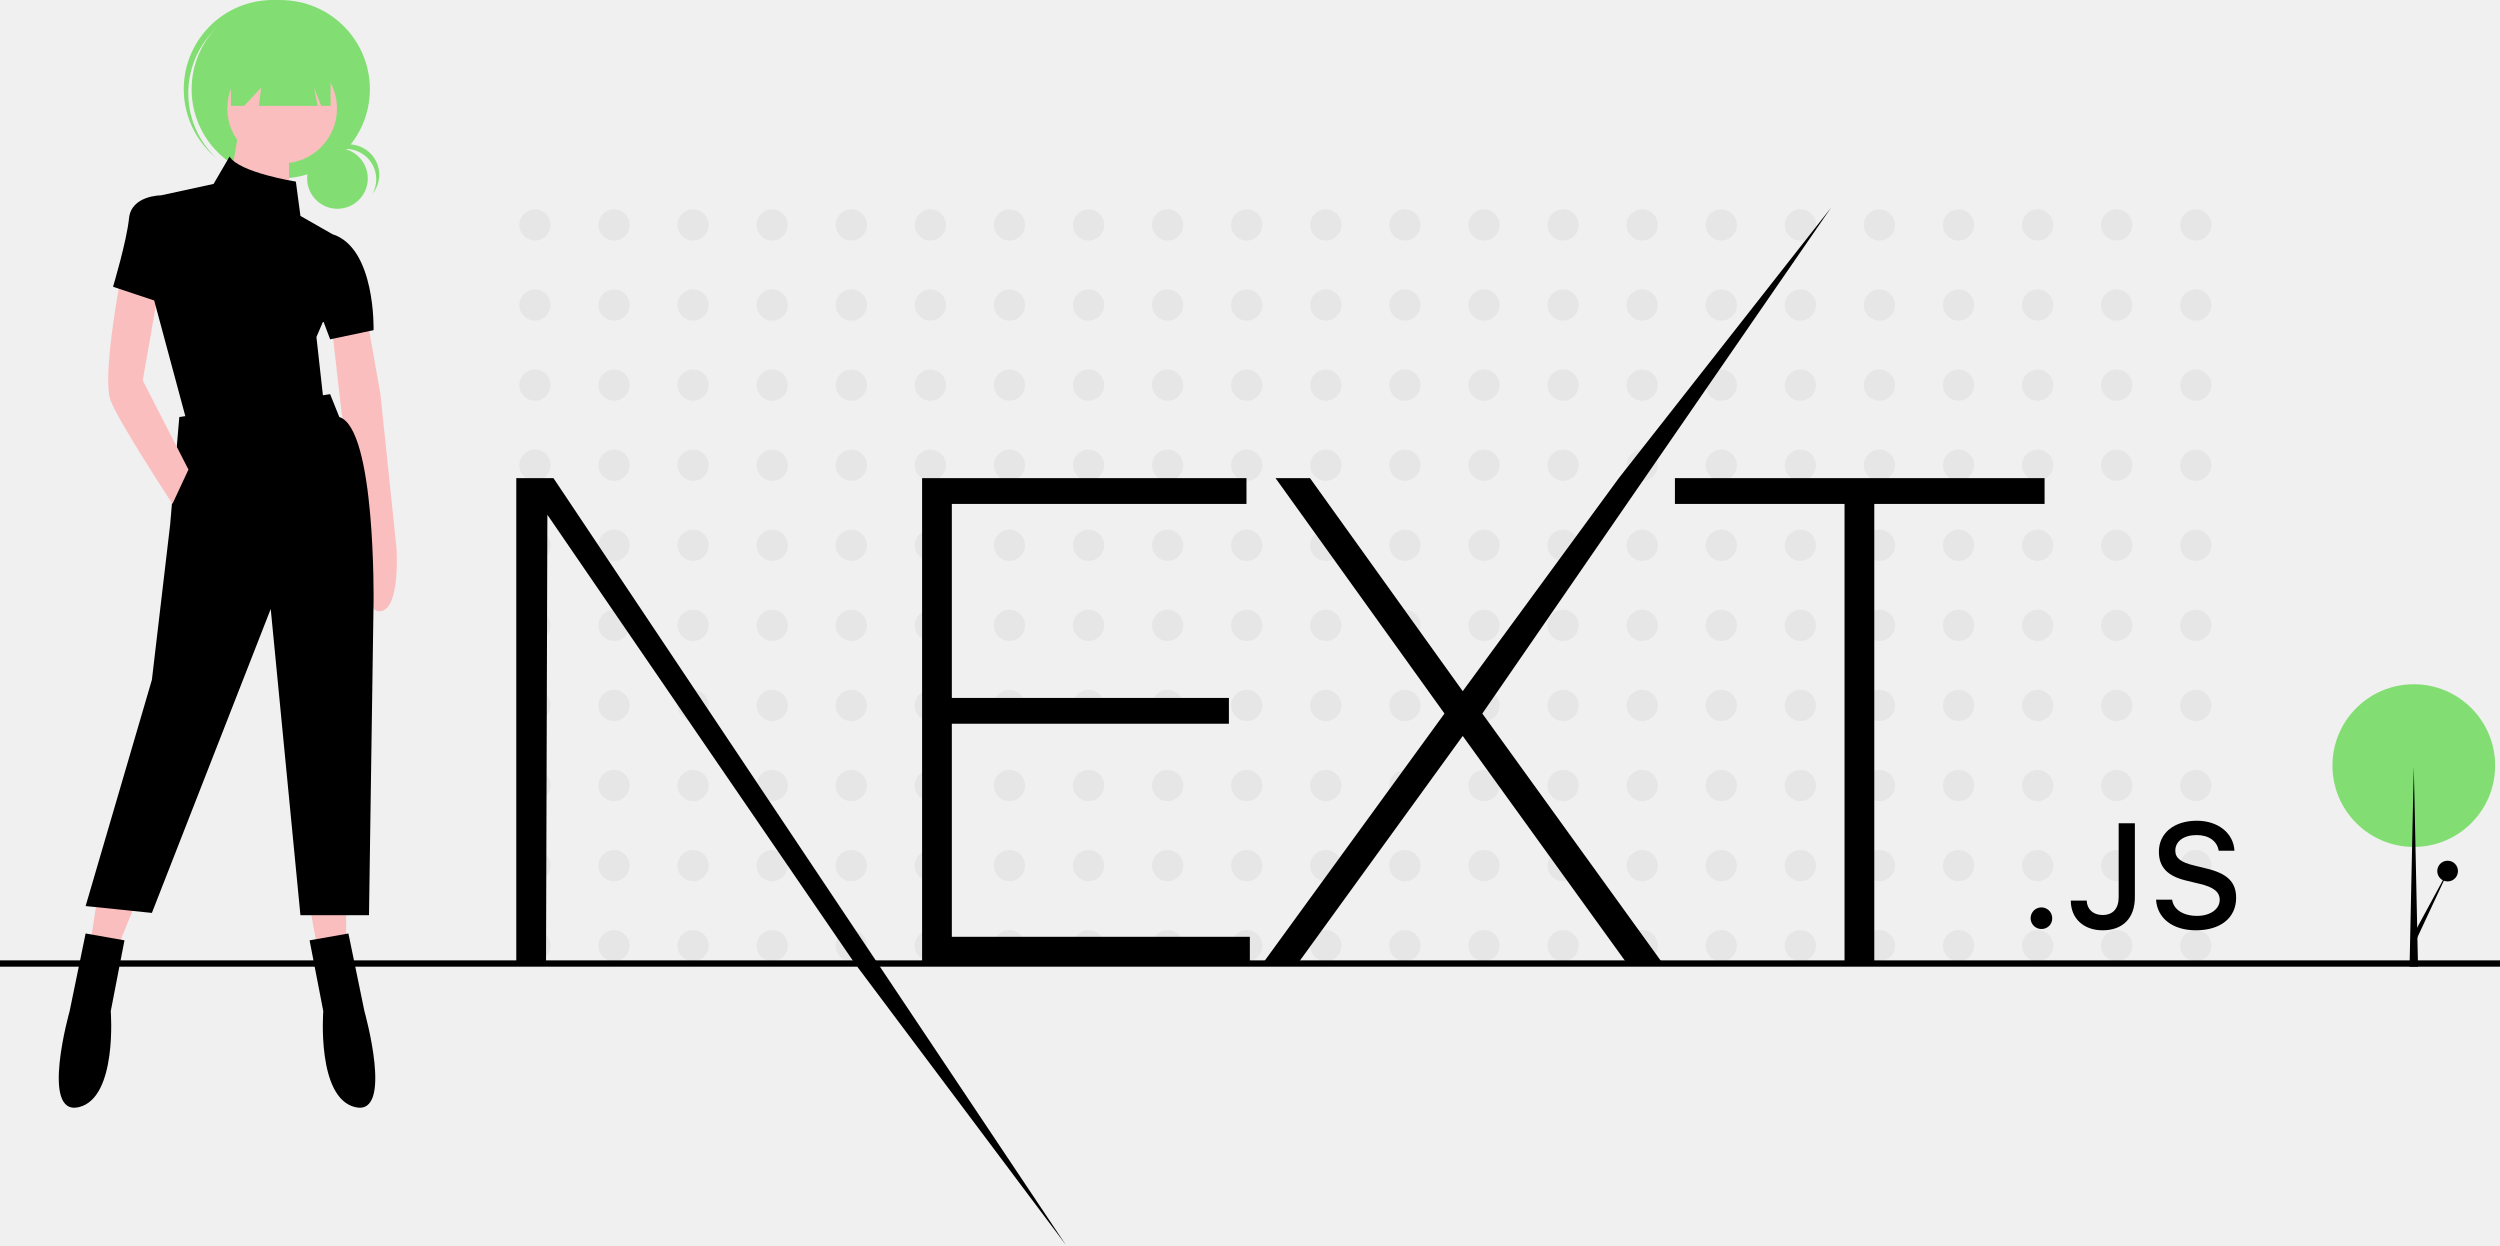
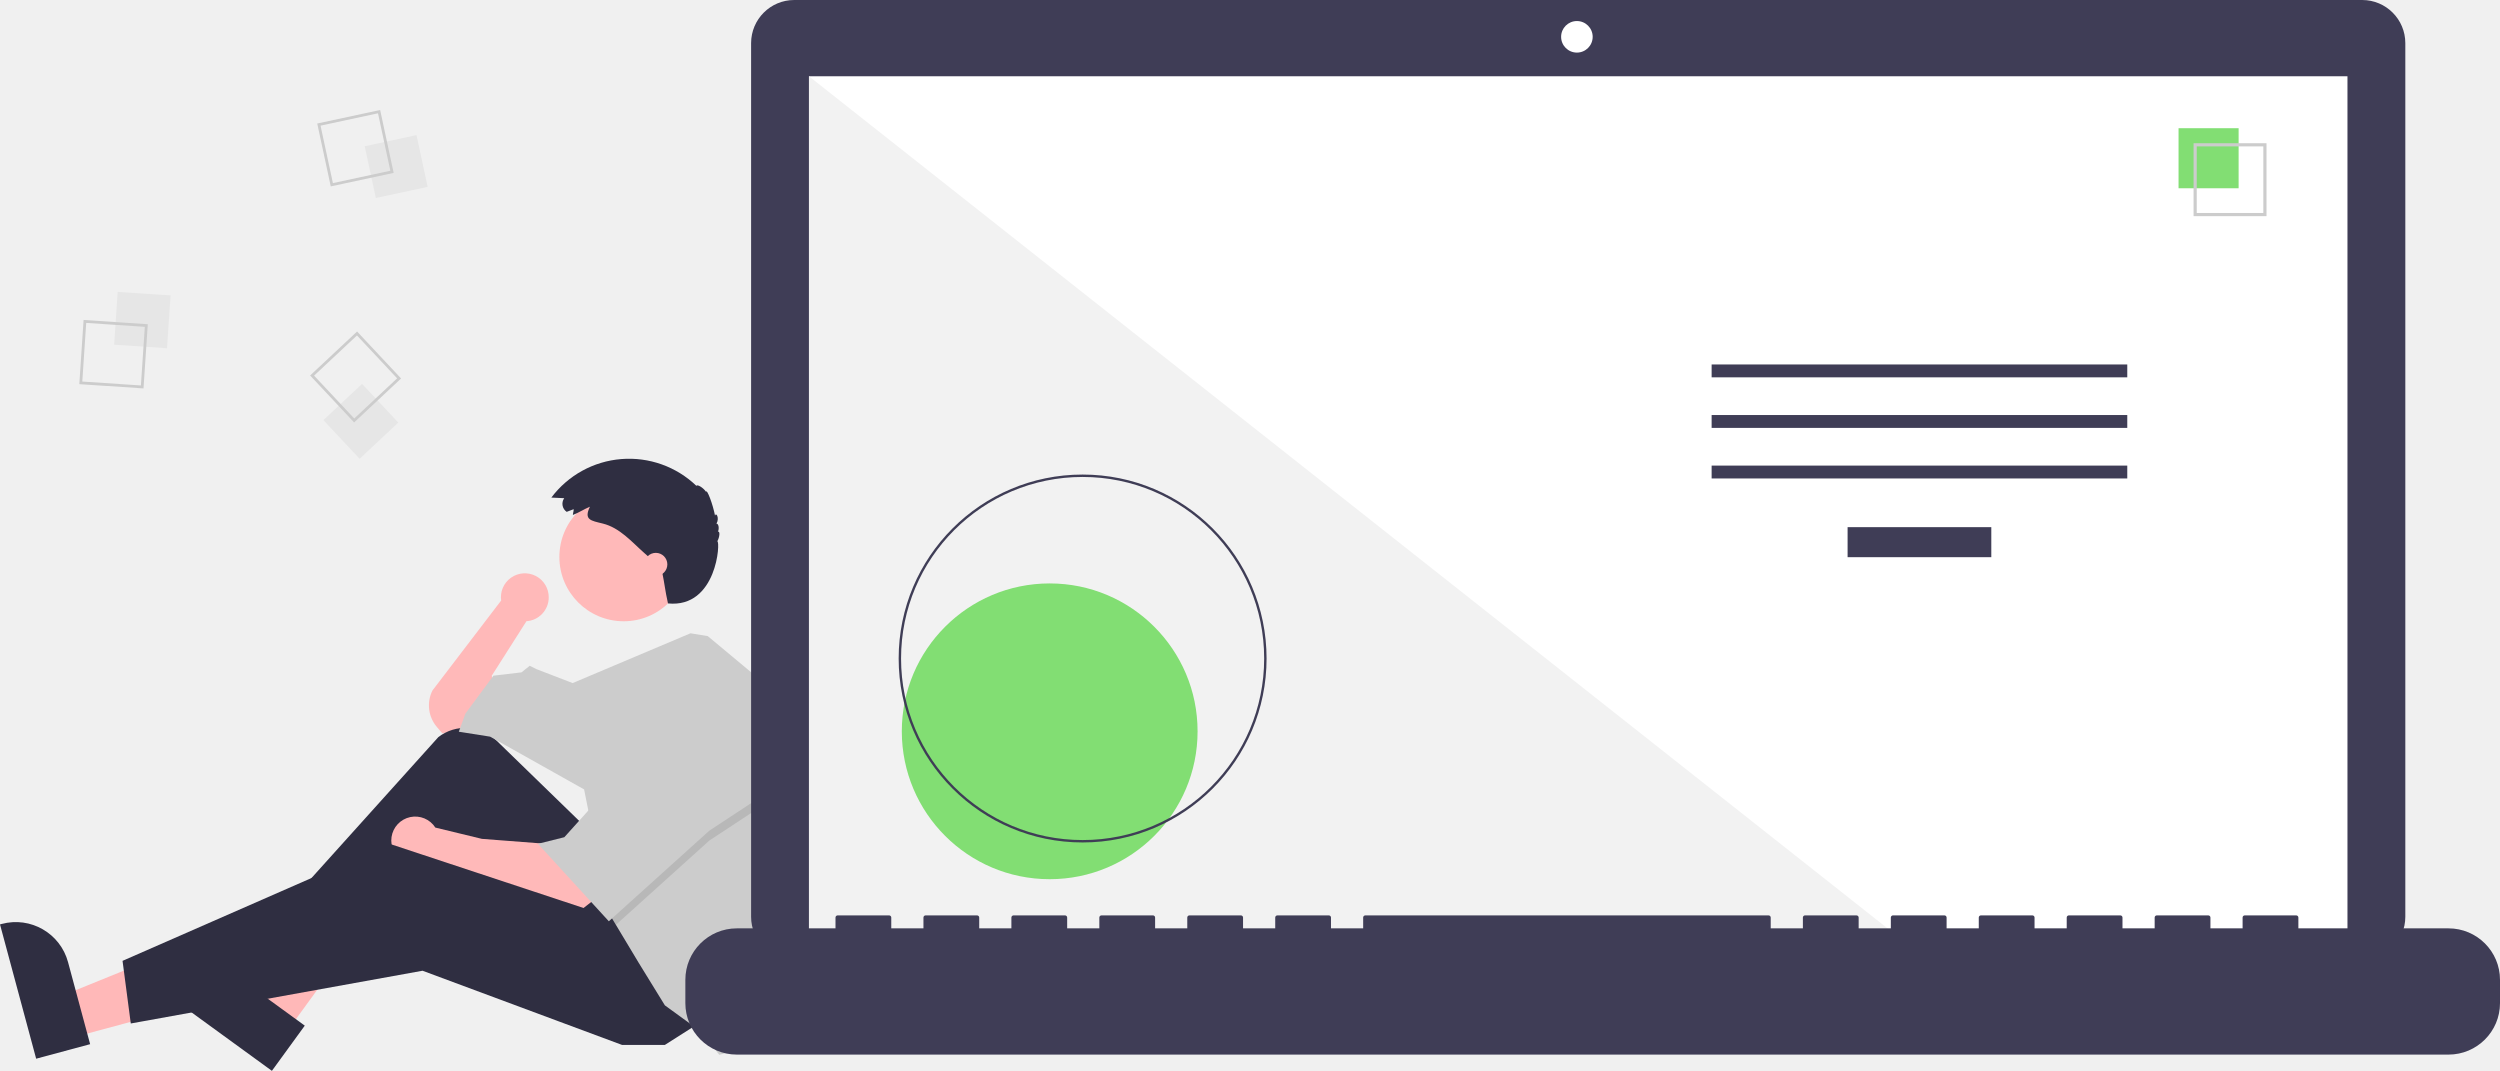
- <svg xmlns="http://www.w3.org/2000/svg" data-name="Layer 1" width="888" height="442.25" viewBox="0 0 888 442.25">
-   <circle cx="190.009" cy="79.904" r="5.55" fill="#e6e6e6" />
-   <circle cx="218.101" cy="79.904" r="5.55" fill="#e6e6e6" />
-   <circle cx="246.194" cy="79.904" r="5.55" fill="#e6e6e6" />
-   <circle cx="274.286" cy="79.904" r="5.55" fill="#e6e6e6" />
-   <circle cx="302.378" cy="79.904" r="5.55" fill="#e6e6e6" />
-   <circle cx="330.471" cy="79.904" r="5.55" fill="#e6e6e6" />
-   <circle cx="358.563" cy="79.904" r="5.55" fill="#e6e6e6" />
-   <circle cx="386.655" cy="79.904" r="5.55" fill="#e6e6e6" />
-   <circle cx="414.747" cy="79.904" r="5.55" fill="#e6e6e6" />
-   <circle cx="442.84" cy="79.904" r="5.55" fill="#e6e6e6" />
-   <circle cx="470.932" cy="79.904" r="5.55" fill="#e6e6e6" />
-   <circle cx="499.024" cy="79.904" r="5.55" fill="#e6e6e6" />
-   <circle cx="527.116" cy="79.904" r="5.55" fill="#e6e6e6" />
-   <circle cx="555.209" cy="79.904" r="5.55" fill="#e6e6e6" />
-   <circle cx="583.301" cy="79.904" r="5.55" fill="#e6e6e6" />
-   <circle cx="611.393" cy="79.904" r="5.55" fill="#e6e6e6" />
-   <circle cx="639.485" cy="79.904" r="5.55" fill="#e6e6e6" />
-   <circle cx="667.578" cy="79.904" r="5.55" fill="#e6e6e6" />
-   <circle cx="695.67" cy="79.904" r="5.55" fill="#e6e6e6" />
-   <circle cx="723.762" cy="79.904" r="5.55" fill="#e6e6e6" />
-   <circle cx="751.854" cy="79.904" r="5.55" fill="#e6e6e6" />
-   <circle cx="779.947" cy="79.904" r="5.55" fill="#e6e6e6" />
-   <circle cx="190.009" cy="108.349" r="5.55" fill="#e6e6e6" />
-   <circle cx="218.101" cy="108.349" r="5.55" fill="#e6e6e6" />
-   <circle cx="246.194" cy="108.349" r="5.55" fill="#e6e6e6" />
-   <circle cx="274.286" cy="108.349" r="5.55" fill="#e6e6e6" />
-   <circle cx="302.378" cy="108.349" r="5.55" fill="#e6e6e6" />
-   <circle cx="330.471" cy="108.349" r="5.55" fill="#e6e6e6" />
-   <circle cx="358.563" cy="108.349" r="5.55" fill="#e6e6e6" />
-   <circle cx="386.655" cy="108.349" r="5.55" fill="#e6e6e6" />
-   <circle cx="414.747" cy="108.349" r="5.55" fill="#e6e6e6" />
-   <circle cx="442.84" cy="108.349" r="5.55" fill="#e6e6e6" />
-   <circle cx="470.932" cy="108.349" r="5.55" fill="#e6e6e6" />
-   <circle cx="499.024" cy="108.349" r="5.55" fill="#e6e6e6" />
-   <circle cx="527.116" cy="108.349" r="5.55" fill="#e6e6e6" />
-   <circle cx="555.209" cy="108.349" r="5.55" fill="#e6e6e6" />
-   <circle cx="583.301" cy="108.349" r="5.55" fill="#e6e6e6" />
-   <circle cx="611.393" cy="108.349" r="5.55" fill="#e6e6e6" />
-   <circle cx="639.485" cy="108.349" r="5.55" fill="#e6e6e6" />
-   <circle cx="667.578" cy="108.349" r="5.55" fill="#e6e6e6" />
-   <circle cx="695.67" cy="108.349" r="5.55" fill="#e6e6e6" />
-   <circle cx="723.762" cy="108.349" r="5.55" fill="#e6e6e6" />
-   <circle cx="751.854" cy="108.349" r="5.55" fill="#e6e6e6" />
-   <circle cx="779.947" cy="108.349" r="5.55" fill="#e6e6e6" />
-   <circle cx="190.009" cy="136.794" r="5.55" fill="#e6e6e6" />
-   <circle cx="218.101" cy="136.794" r="5.55" fill="#e6e6e6" />
-   <circle cx="246.194" cy="136.794" r="5.55" fill="#e6e6e6" />
-   <circle cx="274.286" cy="136.794" r="5.55" fill="#e6e6e6" />
-   <circle cx="302.378" cy="136.794" r="5.55" fill="#e6e6e6" />
-   <circle cx="330.471" cy="136.794" r="5.55" fill="#e6e6e6" />
-   <circle cx="358.563" cy="136.794" r="5.55" fill="#e6e6e6" />
-   <circle cx="386.655" cy="136.794" r="5.55" fill="#e6e6e6" />
-   <circle cx="414.747" cy="136.794" r="5.55" fill="#e6e6e6" />
-   <circle cx="442.84" cy="136.794" r="5.55" fill="#e6e6e6" />
-   <circle cx="470.932" cy="136.794" r="5.55" fill="#e6e6e6" />
-   <circle cx="499.024" cy="136.794" r="5.55" fill="#e6e6e6" />
-   <circle cx="527.116" cy="136.794" r="5.55" fill="#e6e6e6" />
-   <circle cx="555.209" cy="136.794" r="5.55" fill="#e6e6e6" />
-   <circle cx="583.301" cy="136.794" r="5.55" fill="#e6e6e6" />
-   <circle cx="611.393" cy="136.794" r="5.55" fill="#e6e6e6" />
-   <circle cx="639.485" cy="136.794" r="5.55" fill="#e6e6e6" />
-   <circle cx="667.578" cy="136.794" r="5.55" fill="#e6e6e6" />
-   <circle cx="695.67" cy="136.794" r="5.55" fill="#e6e6e6" />
-   <circle cx="723.762" cy="136.794" r="5.55" fill="#e6e6e6" />
-   <circle cx="751.854" cy="136.794" r="5.55" fill="#e6e6e6" />
-   <circle cx="779.947" cy="136.794" r="5.55" fill="#e6e6e6" />
-   <circle cx="190.009" cy="165.239" r="5.55" fill="#e6e6e6" />
-   <circle cx="218.101" cy="165.239" r="5.55" fill="#e6e6e6" />
-   <circle cx="246.194" cy="165.239" r="5.55" fill="#e6e6e6" />
-   <circle cx="274.286" cy="165.239" r="5.55" fill="#e6e6e6" />
-   <circle cx="302.378" cy="165.239" r="5.55" fill="#e6e6e6" />
-   <circle cx="330.471" cy="165.239" r="5.55" fill="#e6e6e6" />
-   <circle cx="358.563" cy="165.239" r="5.55" fill="#e6e6e6" />
-   <circle cx="386.655" cy="165.239" r="5.55" fill="#e6e6e6" />
-   <circle cx="414.747" cy="165.239" r="5.55" fill="#e6e6e6" />
-   <circle cx="442.84" cy="165.239" r="5.55" fill="#e6e6e6" />
-   <circle cx="470.932" cy="165.239" r="5.55" fill="#e6e6e6" />
-   <circle cx="499.024" cy="165.239" r="5.55" fill="#e6e6e6" />
-   <circle cx="527.116" cy="165.239" r="5.55" fill="#e6e6e6" />
-   <circle cx="555.209" cy="165.239" r="5.55" fill="#e6e6e6" />
-   <circle cx="583.301" cy="165.239" r="5.55" fill="#e6e6e6" />
-   <circle cx="611.393" cy="165.239" r="5.55" fill="#e6e6e6" />
-   <circle cx="639.485" cy="165.239" r="5.55" fill="#e6e6e6" />
-   <circle cx="667.578" cy="165.239" r="5.55" fill="#e6e6e6" />
-   <circle cx="695.67" cy="165.239" r="5.55" fill="#e6e6e6" />
-   <circle cx="723.762" cy="165.239" r="5.55" fill="#e6e6e6" />
-   <circle cx="751.854" cy="165.239" r="5.55" fill="#e6e6e6" />
-   <circle cx="779.947" cy="165.239" r="5.55" fill="#e6e6e6" />
-   <circle cx="190.009" cy="193.684" r="5.55" fill="#e6e6e6" />
-   <circle cx="218.101" cy="193.684" r="5.55" fill="#e6e6e6" />
-   <circle cx="246.194" cy="193.684" r="5.55" fill="#e6e6e6" />
-   <circle cx="274.286" cy="193.684" r="5.55" fill="#e6e6e6" />
-   <circle cx="302.378" cy="193.684" r="5.55" fill="#e6e6e6" />
-   <circle cx="330.471" cy="193.684" r="5.55" fill="#e6e6e6" />
-   <circle cx="358.563" cy="193.684" r="5.55" fill="#e6e6e6" />
-   <circle cx="386.655" cy="193.684" r="5.55" fill="#e6e6e6" />
-   <circle cx="414.747" cy="193.684" r="5.55" fill="#e6e6e6" />
-   <circle cx="442.84" cy="193.684" r="5.55" fill="#e6e6e6" />
-   <circle cx="470.932" cy="193.684" r="5.55" fill="#e6e6e6" />
-   <circle cx="499.024" cy="193.684" r="5.55" fill="#e6e6e6" />
-   <circle cx="527.116" cy="193.684" r="5.55" fill="#e6e6e6" />
-   <circle cx="555.209" cy="193.684" r="5.55" fill="#e6e6e6" />
-   <circle cx="583.301" cy="193.684" r="5.55" fill="#e6e6e6" />
-   <circle cx="611.393" cy="193.684" r="5.55" fill="#e6e6e6" />
-   <circle cx="639.485" cy="193.684" r="5.55" fill="#e6e6e6" />
-   <circle cx="667.578" cy="193.684" r="5.55" fill="#e6e6e6" />
-   <circle cx="695.67" cy="193.684" r="5.55" fill="#e6e6e6" />
-   <circle cx="723.762" cy="193.684" r="5.55" fill="#e6e6e6" />
-   <circle cx="751.854" cy="193.684" r="5.55" fill="#e6e6e6" />
-   <circle cx="779.947" cy="193.684" r="5.55" fill="#e6e6e6" />
-   <circle cx="190.009" cy="222.129" r="5.55" fill="#e6e6e6" />
-   <circle cx="218.101" cy="222.129" r="5.55" fill="#e6e6e6" />
-   <circle cx="246.194" cy="222.129" r="5.55" fill="#e6e6e6" />
-   <circle cx="274.286" cy="222.129" r="5.55" fill="#e6e6e6" />
-   <circle cx="302.378" cy="222.129" r="5.55" fill="#e6e6e6" />
-   <circle cx="330.471" cy="222.129" r="5.55" fill="#e6e6e6" />
-   <circle cx="358.563" cy="222.129" r="5.55" fill="#e6e6e6" />
-   <circle cx="386.655" cy="222.129" r="5.55" fill="#e6e6e6" />
-   <circle cx="414.747" cy="222.129" r="5.55" fill="#e6e6e6" />
-   <circle cx="442.84" cy="222.129" r="5.55" fill="#e6e6e6" />
-   <circle cx="470.932" cy="222.129" r="5.55" fill="#e6e6e6" />
-   <circle cx="499.024" cy="222.129" r="5.55" fill="#e6e6e6" />
-   <circle cx="527.116" cy="222.129" r="5.55" fill="#e6e6e6" />
-   <circle cx="555.209" cy="222.129" r="5.55" fill="#e6e6e6" />
-   <circle cx="583.301" cy="222.129" r="5.55" fill="#e6e6e6" />
-   <circle cx="611.393" cy="222.129" r="5.55" fill="#e6e6e6" />
-   <circle cx="639.485" cy="222.129" r="5.55" fill="#e6e6e6" />
-   <circle cx="667.578" cy="222.129" r="5.55" fill="#e6e6e6" />
-   <circle cx="695.67" cy="222.129" r="5.55" fill="#e6e6e6" />
-   <circle cx="723.762" cy="222.129" r="5.55" fill="#e6e6e6" />
-   <circle cx="751.854" cy="222.129" r="5.55" fill="#e6e6e6" />
-   <circle cx="779.947" cy="222.129" r="5.55" fill="#e6e6e6" />
-   <circle cx="190.009" cy="250.573" r="5.55" fill="#e6e6e6" />
-   <circle cx="218.101" cy="250.573" r="5.55" fill="#e6e6e6" />
-   <circle cx="246.194" cy="250.573" r="5.55" fill="#e6e6e6" />
-   <circle cx="274.286" cy="250.573" r="5.55" fill="#e6e6e6" />
-   <circle cx="302.378" cy="250.573" r="5.55" fill="#e6e6e6" />
-   <circle cx="330.471" cy="250.573" r="5.55" fill="#e6e6e6" />
-   <circle cx="358.563" cy="250.573" r="5.55" fill="#e6e6e6" />
-   <circle cx="386.655" cy="250.573" r="5.55" fill="#e6e6e6" />
-   <circle cx="414.747" cy="250.573" r="5.55" fill="#e6e6e6" />
-   <circle cx="442.84" cy="250.573" r="5.55" fill="#e6e6e6" />
-   <circle cx="470.932" cy="250.573" r="5.55" fill="#e6e6e6" />
-   <circle cx="499.024" cy="250.573" r="5.55" fill="#e6e6e6" />
-   <circle cx="527.116" cy="250.573" r="5.55" fill="#e6e6e6" />
-   <circle cx="555.209" cy="250.573" r="5.55" fill="#e6e6e6" />
-   <circle cx="583.301" cy="250.573" r="5.55" fill="#e6e6e6" />
-   <circle cx="611.393" cy="250.573" r="5.55" fill="#e6e6e6" />
-   <circle cx="639.485" cy="250.573" r="5.55" fill="#e6e6e6" />
-   <circle cx="667.578" cy="250.573" r="5.55" fill="#e6e6e6" />
-   <circle cx="695.67" cy="250.573" r="5.55" fill="#e6e6e6" />
-   <circle cx="723.762" cy="250.573" r="5.55" fill="#e6e6e6" />
-   <circle cx="751.854" cy="250.573" r="5.55" fill="#e6e6e6" />
-   <circle cx="779.947" cy="250.573" r="5.55" fill="#e6e6e6" />
-   <circle cx="190.009" cy="279.018" r="5.55" fill="#e6e6e6" />
-   <circle cx="218.101" cy="279.018" r="5.55" fill="#e6e6e6" />
-   <circle cx="246.194" cy="279.018" r="5.55" fill="#e6e6e6" />
-   <circle cx="274.286" cy="279.018" r="5.55" fill="#e6e6e6" />
-   <circle cx="302.378" cy="279.018" r="5.55" fill="#e6e6e6" />
-   <circle cx="330.471" cy="279.018" r="5.55" fill="#e6e6e6" />
-   <circle cx="358.563" cy="279.018" r="5.55" fill="#e6e6e6" />
-   <circle cx="386.655" cy="279.018" r="5.55" fill="#e6e6e6" />
-   <circle cx="414.747" cy="279.018" r="5.55" fill="#e6e6e6" />
-   <circle cx="442.84" cy="279.018" r="5.55" fill="#e6e6e6" />
-   <circle cx="470.932" cy="279.018" r="5.55" fill="#e6e6e6" />
-   <circle cx="499.024" cy="279.018" r="5.55" fill="#e6e6e6" />
-   <circle cx="527.116" cy="279.018" r="5.55" fill="#e6e6e6" />
-   <circle cx="555.209" cy="279.018" r="5.55" fill="#e6e6e6" />
-   <circle cx="583.301" cy="279.018" r="5.55" fill="#e6e6e6" />
-   <circle cx="611.393" cy="279.018" r="5.55" fill="#e6e6e6" />
-   <circle cx="639.485" cy="279.018" r="5.55" fill="#e6e6e6" />
-   <circle cx="667.578" cy="279.018" r="5.55" fill="#e6e6e6" />
-   <circle cx="695.67" cy="279.018" r="5.55" fill="#e6e6e6" />
-   <circle cx="723.762" cy="279.018" r="5.55" fill="#e6e6e6" />
-   <circle cx="751.854" cy="279.018" r="5.55" fill="#e6e6e6" />
-   <circle cx="779.947" cy="279.018" r="5.55" fill="#e6e6e6" />
-   <circle cx="190.009" cy="307.463" r="5.55" fill="#e6e6e6" />
-   <circle cx="218.101" cy="307.463" r="5.55" fill="#e6e6e6" />
-   <circle cx="246.194" cy="307.463" r="5.55" fill="#e6e6e6" />
-   <circle cx="274.286" cy="307.463" r="5.55" fill="#e6e6e6" />
-   <circle cx="302.378" cy="307.463" r="5.55" fill="#e6e6e6" />
-   <circle cx="330.471" cy="307.463" r="5.55" fill="#e6e6e6" />
-   <circle cx="358.563" cy="307.463" r="5.55" fill="#e6e6e6" />
-   <circle cx="386.655" cy="307.463" r="5.55" fill="#e6e6e6" />
-   <circle cx="414.747" cy="307.463" r="5.55" fill="#e6e6e6" />
-   <circle cx="442.84" cy="307.463" r="5.55" fill="#e6e6e6" />
-   <circle cx="470.932" cy="307.463" r="5.55" fill="#e6e6e6" />
-   <circle cx="499.024" cy="307.463" r="5.55" fill="#e6e6e6" />
-   <circle cx="527.116" cy="307.463" r="5.55" fill="#e6e6e6" />
-   <circle cx="555.209" cy="307.463" r="5.55" fill="#e6e6e6" />
-   <circle cx="583.301" cy="307.463" r="5.55" fill="#e6e6e6" />
-   <circle cx="611.393" cy="307.463" r="5.55" fill="#e6e6e6" />
-   <circle cx="639.485" cy="307.463" r="5.55" fill="#e6e6e6" />
-   <circle cx="667.578" cy="307.463" r="5.55" fill="#e6e6e6" />
-   <circle cx="695.67" cy="307.463" r="5.55" fill="#e6e6e6" />
-   <circle cx="723.762" cy="307.463" r="5.55" fill="#e6e6e6" />
-   <circle cx="751.854" cy="307.463" r="5.55" fill="#e6e6e6" />
-   <circle cx="779.947" cy="307.463" r="5.55" fill="#e6e6e6" />
-   <circle cx="190.009" cy="335.908" r="5.55" fill="#e6e6e6" />
-   <circle cx="218.101" cy="335.908" r="5.55" fill="#e6e6e6" />
-   <circle cx="246.194" cy="335.908" r="5.55" fill="#e6e6e6" />
-   <circle cx="274.286" cy="335.908" r="5.55" fill="#e6e6e6" />
-   <circle cx="302.378" cy="335.908" r="5.55" fill="#e6e6e6" />
-   <circle cx="330.471" cy="335.908" r="5.55" fill="#e6e6e6" />
-   <circle cx="358.563" cy="335.908" r="5.55" fill="#e6e6e6" />
-   <circle cx="386.655" cy="335.908" r="5.55" fill="#e6e6e6" />
-   <circle cx="414.747" cy="335.908" r="5.55" fill="#e6e6e6" />
-   <circle cx="442.84" cy="335.908" r="5.55" fill="#e6e6e6" />
-   <circle cx="470.932" cy="335.908" r="5.55" fill="#e6e6e6" />
-   <circle cx="499.024" cy="335.908" r="5.55" fill="#e6e6e6" />
-   <circle cx="527.116" cy="335.908" r="5.55" fill="#e6e6e6" />
-   <circle cx="555.209" cy="335.908" r="5.55" fill="#e6e6e6" />
-   <circle cx="583.301" cy="335.908" r="5.55" fill="#e6e6e6" />
-   <circle cx="611.393" cy="335.908" r="5.55" fill="#e6e6e6" />
-   <circle cx="639.485" cy="335.908" r="5.55" fill="#e6e6e6" />
-   <circle cx="667.578" cy="335.908" r="5.55" fill="#e6e6e6" />
-   <circle cx="695.67" cy="335.908" r="5.55" fill="#e6e6e6" />
-   <circle cx="723.762" cy="335.908" r="5.55" fill="#e6e6e6" />
-   <circle cx="751.854" cy="335.908" r="5.55" fill="#e6e6e6" />
-   <circle cx="779.947" cy="335.908" r="5.55" fill="#e6e6e6" />
-   <rect y="341.123" width="888" height="2.241" />
-   <circle cx="857.378" cy="271.935" r="28.894" fill="#82de73" />
-   <circle cx="869.392" cy="309.404" r="3.677" />
-   <path d="M483.528,398.704H598.747V407.862H494.09v68.924h98.416v9.158H494.09v75.672H599.947v9.158h-116.419Zm125.541,0h12.242l54.249,75.672,55.449-75.672,75.42-96.121L682.521,482.329l63.85,88.445H733.649l-58.09-80.492-58.33,80.492H604.748L669.079,482.329ZM750.932,407.862v-9.158H882.234V407.862h-60.49V570.774H811.182V407.862Zm-411.547-9.158h13.202L534.637,671.125,459.405,570.774,350.427,411.718l-.48,159.056H339.385ZM881.17,558.852a3.833,3.833,0,1,1,3.776-3.833A3.733,3.733,0,0,1,881.17,558.852Zm10.378-10.083h5.651c.077,3.061,2.312,5.119,5.6,5.119,3.673,0,5.754-2.212,5.754-6.353V521.298h5.754v26.262c0,7.459-4.316,11.755-11.457,11.755C896.146,559.315,891.548,555.148,891.548,548.769Zm30.287-.334h5.703c.488,3.524,3.93,5.762,8.888,5.762,4.624,0,8.015-2.392,8.015-5.685,0-2.829-2.158-4.527-7.064-5.685l-4.778-1.157c-6.705-1.569-9.762-4.81-9.762-10.263,0-6.611,5.395-11.009,13.486-11.009,7.527,0,13.024,4.398,13.358,10.649h-5.6c-.539-3.421-3.519-5.556-7.835-5.556-4.547,0-7.578,2.186-7.578,5.53,0,2.649,1.952,4.167,6.782,5.299l4.084,1.003c7.604,1.775,10.738,4.861,10.738,10.443,0,7.099-5.497,11.549-14.283,11.549C927.769,559.315,922.245,555.071,921.834,548.435Z" transform="translate(-156 -228.8752)" />
-   <circle cx="119.864" cy="63.38" r="10.778" fill="#82de73" />
-   <path d="M278.867,281.774a10.78,10.78,0,0,1,9.488,15.894A10.776,10.776,0,1,0,270.452,285.827,10.752,10.752,0,0,1,278.867,281.774Z" transform="translate(-156 -228.8752)" fill="#82de73" />
-   <circle cx="99.723" cy="31.696" r="31.661" fill="#82de73" />
-   <path d="M230.874,240.927a31.656,31.656,0,0,1,43.878-3.32c-.259-.246-.515-.494-.784-.733A31.661,31.661,0,0,0,231.897,284.2c.269.239.545.464.82.693A31.656,31.656,0,0,1,230.874,240.927Z" transform="translate(-156 -228.8752)" fill="#82de73" />
-   <path d="M286.254,341.281l4.87,27.599,5.682,54.386s1.623,21.917-5.682,22.728-5.682-24.352-5.682-24.352L277.325,375.374l-3.247-28.41Z" transform="translate(-156 -228.8752)" fill="#fbbebe" />
-   <circle cx="100.22" cy="38.539" r="19.481" fill="#fbbebe" />
-   <polygon points="84.797 46.656 81.55 65.326 102.655 70.196 102.655 52.338 84.797 46.656" fill="#fbbebe" />
-   <polygon points="34.47 319.397 32.035 335.631 41.776 336.443 47.458 322.644 34.47 319.397" fill="#fbbebe" />
-   <polygon points="109.961 321.832 112.396 334.82 122.948 334.82 122.948 322.644 109.961 321.832" fill="#fbbebe" />
-   <path d="M273.266,368.88l-53.574,8.117-3.247,38.151-6.494,55.198-23.54,80.361,23.54,2.435,42.21-107.96,10.552,108.772H287.066l1.623-111.207s.812-61.691-12.176-65.75Z" transform="translate(-156 -228.8752)" />
-   <path d="M200.211,562.883l-13.799-2.435-5.682,27.599s-10.552,37.34,3.247,34.093,11.364-34.093,11.364-34.093Z" transform="translate(-156 -228.8752)" />
-   <path d="M265.961,562.883l13.799-2.435,5.682,27.599s10.552,37.34-3.247,34.093-11.364-34.093-11.364-34.093Z" transform="translate(-156 -228.8752)" />
-   <path d="M198.587,329.105s-6.494,34.093-3.247,42.21,21.917,36.528,21.917,36.528l5.682-12.176-16.235-31.657,5.682-32.469Z" transform="translate(-156 -228.8752)" fill="#fbbebe" />
-   <path d="M262.714,305.565l-1.623-12.176s-20.293-3.247-23.54-8.929l-5.682,9.741-18.67,4.059s-10.552,0-11.364,8.117-5.682,24.352-5.682,24.352l14.611,4.87,11.364,42.21,48.704-7.306L268.396,348.587l2.435-5.682,2.435,6.494,15.423-3.247s.812-29.222-14.611-34.093Z" transform="translate(-156 -228.8752)" />
-   <polygon points="82.014 17.207 82.014 37.599 86.737 37.599 92.747 31.16 91.942 37.599 112.817 37.599 111.529 31.16 114.105 37.599 117.432 37.599 117.432 17.207 82.014 17.207" fill="#82de73" />
-   <polygon points="858.878 343.354 855.878 343.354 857.378 272.354 858.878 343.354" />
-   <polygon points="858 334.354 856.538 333.23 870.865 306.829 858 334.354" />
+ <svg xmlns="http://www.w3.org/2000/svg" data-name="Layer 1" width="1019.484" height="436.681" viewBox="0 0 1019.484 436.681">
+   <path d="M314.028,475.274a9.751,9.751,0,1,0-19.407,1.282l-28.014,36.686a13.583,13.583,0,0,0,1.836,14.914l2.198,2.564,10.083-2.017,11.428-10.083L290.806,507.192l14.117-22.183-.018-.016A9.743,9.743,0,0,0,314.028,475.274Z" transform="translate(-90.2579 -231.6594)" fill="#ffb9b9" />
+   <polygon points="30.041 422.968 25.468 405.984 88.8 380.265 95.549 405.331 30.041 422.968" fill="#ffb8b8" />
+   <path d="M105.002,663.391,90.258,608.629l.693-.187a22.075,22.075,0,0,1,27.054,15.575l0.0.001L127.01,657.466Z" transform="translate(-90.2579 -231.6594)" fill="#2f2e41" />
+   <polygon points="117.278 420.254 103.054 409.91 136.185 350.121 157.179 365.388 117.278 420.254" fill="#ffb8b8" />
+   <path d="M201.137,668.341,155.271,634.985l.422-.58a22.075,22.075,0,0,1,30.835-4.87l.001.001L214.542,649.908Z" transform="translate(-90.2579 -231.6594)" fill="#2f2e41" />
+   <path d="M328.45,568.364l-35.795-34.773a18.076,18.076,0,0,0-23.668-1.322L201.401,607.352l6.05,9.411L271.984,573.069l43.694,57.139,41.678-20.838Z" transform="translate(-90.2579 -231.6594)" fill="#2f2e41" />
+   <path d="M312.989,575.758l-26.217-2.017-18.986-4.603a9.753,9.753,0,1,0-1.85,12.656l-.003.014,11.428,4.706,49.072,16.806,6.05-4.706Z" transform="translate(-90.2579 -231.6594)" fill="#ffb9b9" />
+   <polygon points="285.92 416.699 271.131 426.11 253.653 426.11 172.315 395.86 53.332 417.371 49.971 391.826 158.871 344.099 254.326 375.693 285.92 416.699" fill="#2f2e41" />
+   <circle cx="254.326" cy="227.132" r="26.217" fill="#ffb9b9" />
+   <path d="M412.417,563.463a150.631,150.631,0,0,1-7.388,46.592l-1.963,6.037-9.411,43.022-10.083,2.689-7.394-9.411-14.789-10.755L350.634,624.158,341.411,608.791l-2.877-4.8-10.083-50.416-38.317-21.511-12.772-2.017,2.689-7.394,11.428-15.461L302.906,505.847l3.361-2.689,2.689,1.344,14.823,5.71,48.057-20.304,7.031,1.15L403.067,511.225A150.499,150.499,0,0,1,412.417,563.463Z" transform="translate(-90.2579 -231.6594)" fill="#ccc" />
+   <polygon points="314.825 325.949 289.281 342.754 251.153 377.131 248.276 372.332 240.209 331.999 242.226 331.999 263.065 293.683 314.825 325.949" opacity="0.1" style="isolation:isolate" />
+   <polygon points="263.065 289.649 242.226 327.965 230.126 341.41 219.371 344.099 248.276 375.693 289.281 338.721 314.825 321.915 263.065 289.649" fill="#ccc" />
+   <path d="M324.193,439.299l-2.841,1.093a3.965,3.965,0,0,1-1.06-5.507q.023-.034.047-.067l-5.249-.246a39.637,39.637,0,0,1,59.173-4.77c.239-.823,2.844.778,3.908,2.402.357-1.339,2.8,5.135,3.664,9.712.4-1.524,1.938.936.591,3.297.854-.125,1.239,2.059.578,3.276.934-.439.777,2.169-.236,3.911,1.333-.118-.114,27.331-20.114,25.331-1.392-6.397-1-6-2.64-14.226-.763-.81-1.599-1.548-2.433-2.284l-4.513-3.983c-5.247-4.632-10.021-10.348-17.011-12.08-4.804-1.19-7.841-1.458-5.223-6.872-2.365.987-4.574,2.455-6.961,3.372C323.905,440.902,324.239,440.055,324.193,439.299Z" transform="translate(-90.2579 -231.6594)" fill="#2f2e41" />
+   <circle cx="267.434" cy="230.157" r="4.706" fill="#ffb9b9" />
+   <rect x="137.514" y="351.376" width="21.61" height="21.61" transform="translate(-313.1754 254.4458) rotate(-86.18992)" fill="#e6e6e6" style="isolation:isolate" />
+   <path d="M124.344,362.131l26.183,1.744-1.744,26.183-26.183-1.744Zm24.969,2.806-23.906-1.592-1.592,23.906,23.906,1.592Z" transform="translate(-90.2579 -231.6594)" fill="#ccc" />
+   <rect x="241.009" y="288.772" width="21.61" height="21.61" transform="translate(-147.5724 -172.0746) rotate(-12.12675)" fill="#e6e6e6" style="isolation:isolate" />
+   <path d="M245.278,276.51l5.513,25.655-25.655,5.513-5.513-25.655Zm4.157,24.779-5.033-23.424-23.424,5.033,5.033,23.424Z" transform="translate(-90.2579 -231.6594)" fill="#ccc" />
+   <rect x="226.603" y="392.674" width="21.61" height="21.61" transform="translate(-301.9456 39.64172) rotate(-43.12712)" fill="#e6e6e6" style="isolation:isolate" />
+   <path d="M253.815,385.997,234.663,403.935l-17.939-19.152,19.152-17.939Zm-19.099,16.326,17.486-16.379-16.379-17.486-17.486,16.379Z" transform="translate(-90.2579 -231.6594)" fill="#ccc" />
+   <path d="M1053.535,231.659H414.152a17.598,17.598,0,0,0-17.599,17.598v356.252a17.599,17.599,0,0,0,17.599,17.599H1053.535a17.599,17.599,0,0,0,17.599-17.599V249.258a17.599,17.599,0,0,0-17.599-17.598Z" transform="translate(-90.2579 -231.6594)" fill="#3f3d56" />
+   <rect x="329.89" y="31.101" width="627.391" height="353.913" fill="#fff" />
+   <circle cx="643.049" cy="15.014" r="6.435" fill="#fff" />
+   <polygon points="777.858 385.015 329.89 385.015 329.89 31.102 777.858 385.015" fill="#f2f2f2" style="isolation:isolate" />
+   <circle cx="428.058" cy="298.224" r="60.307" fill="#82de73" />
+   <path d="M531.741,575.21a75.016,75.016,0,1,1,75.016-75.016A75.016,75.016,0,0,1,531.741,575.21Zm0-149.051A74.035,74.035,0,1,0,605.776,500.194a74.035,74.035,0,0,0-74.035-74.035Z" transform="translate(-90.2579 -231.6594)" fill="#3f3d56" />
+   <rect x="753.437" y="214.97" width="58.605" height="12.246" fill="#3f3d56" />
+   <rect x="697.991" y="148.627" width="169.497" height="5.248" fill="#3f3d56" />
+   <rect x="697.991" y="169.246" width="169.497" height="5.248" fill="#3f3d56" />
+   <rect x="697.991" y="189.866" width="169.497" height="5.248" fill="#3f3d56" />
+   <rect x="888.401" y="52.282" width="24.492" height="24.492" fill="#82de73" />
+   <path d="M1014.522,319.804h-29.74v-29.74h29.74Zm-28.447-1.293h27.154V291.357H986.075Z" transform="translate(-90.2579 -231.6594)" fill="#ccc" />
+   <path d="M1088.749,610.239h-61.229v-4.412a.875.875,0,0,0-.875-.875h-20.993a.875.875,0,0,0-.875.875v4.412H991.657v-4.412a.875.875,0,0,0-.875-.875H969.789a.875.875,0,0,0-.875.875h0v4.412H955.794v-4.412a.875.875,0,0,0-.875-.875h-20.993a.875.875,0,0,0-.875.875h0v4.412H919.931v-4.412a.875.875,0,0,0-.875-.875H898.064a.875.875,0,0,0-.875.875v4.412H884.068v-4.412a.875.875,0,0,0-.875-.875H862.201a.875.875,0,0,0-.875.875h0v4.412H848.205v-4.412a.875.875,0,0,0-.875-.875H826.338a.875.875,0,0,0-.875.875h0v4.412H812.343v-4.412a.875.875,0,0,0-.875-.875H647.023a.875.875,0,0,0-.875.875h0v4.412H633.028v-4.412a.875.875,0,0,0-.875-.875H611.161a.875.875,0,0,0-.875.875h0v4.412h-13.121v-4.412a.875.875,0,0,0-.875-.875h-20.993a.875.875,0,0,0-.875.875h0v4.412H561.302v-4.412a.875.875,0,0,0-.875-.875H539.435a.875.875,0,0,0-.875.875h0v4.412H525.44v-4.412a.875.875,0,0,0-.875-.875H503.572a.875.875,0,0,0-.875.875h0v4.412h-13.121v-4.412a.875.875,0,0,0-.875-.875H467.709a.875.875,0,0,0-.875.875v4.412H453.714v-4.412a.875.875,0,0,0-.875-.875H431.846a.875.875,0,0,0-.875.875h0v4.412H390.735A20.993,20.993,0,0,0,369.742,631.232v9.492A20.993,20.993,0,0,0,390.735,661.717h698.014a20.993,20.993,0,0,0,20.993-20.993V631.232A20.993,20.993,0,0,0,1088.749,610.239Z" transform="translate(-90.2579 -231.6594)" fill="#3f3d56" />
</svg>
